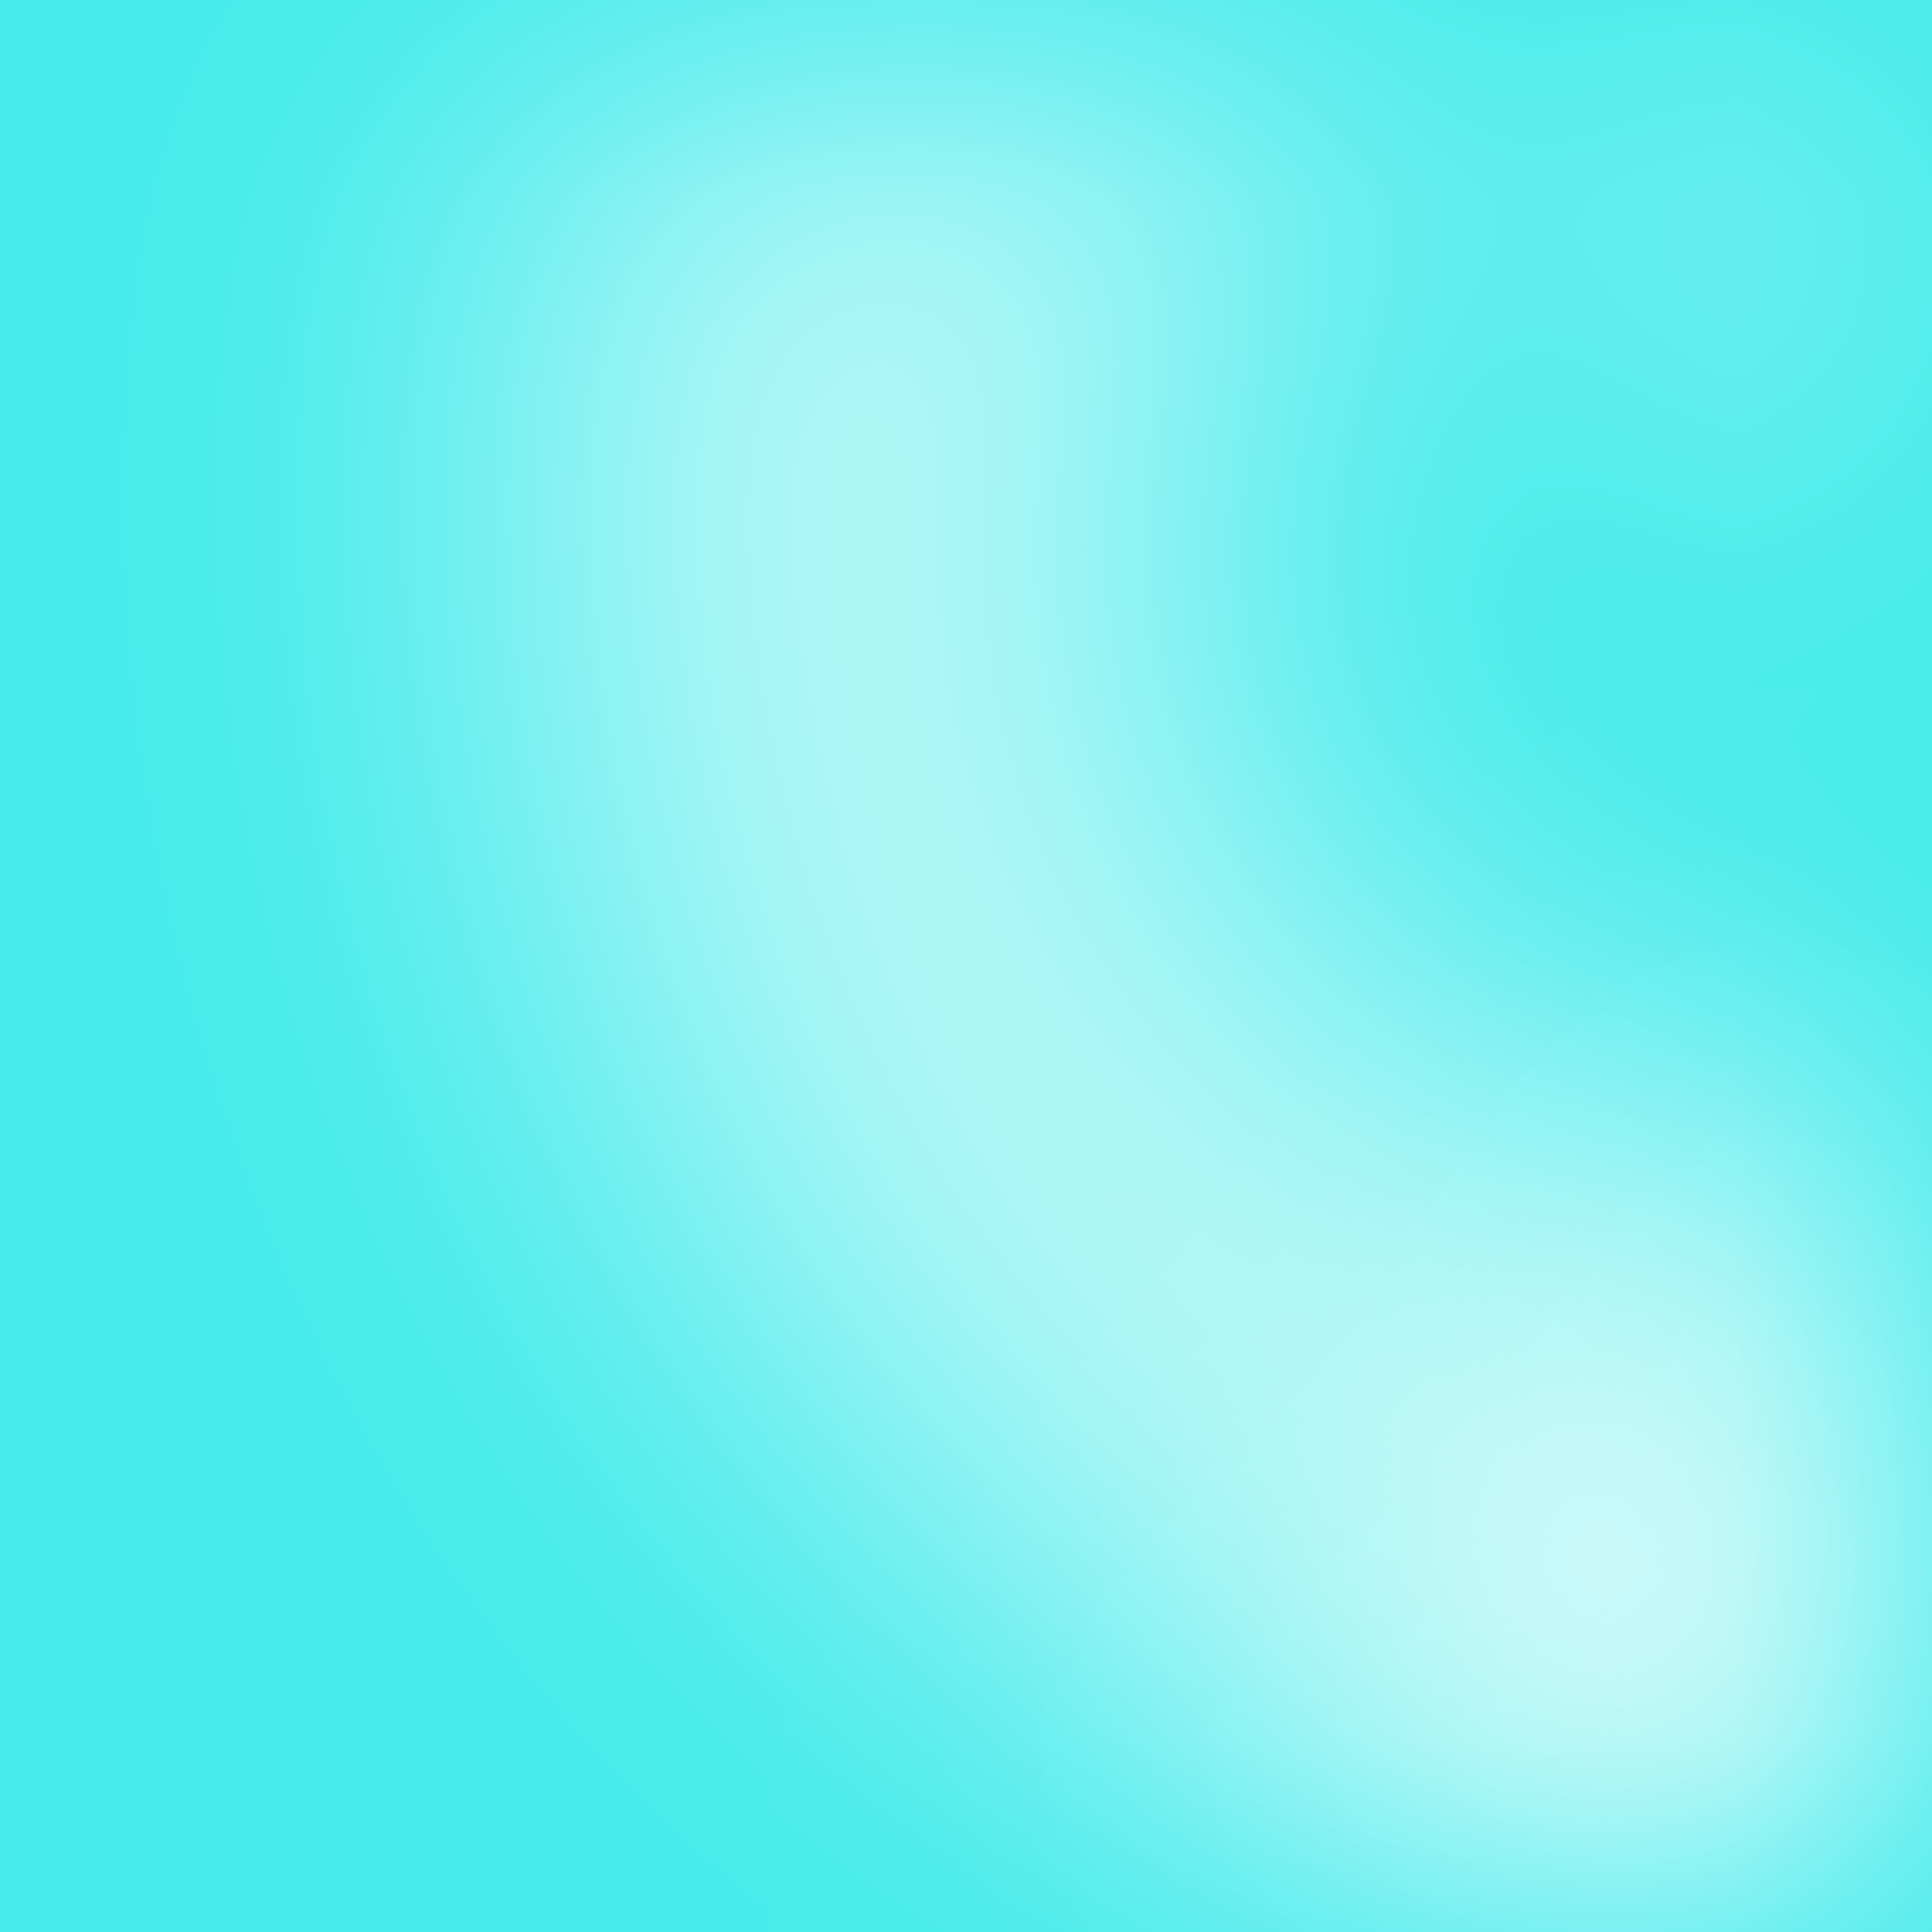
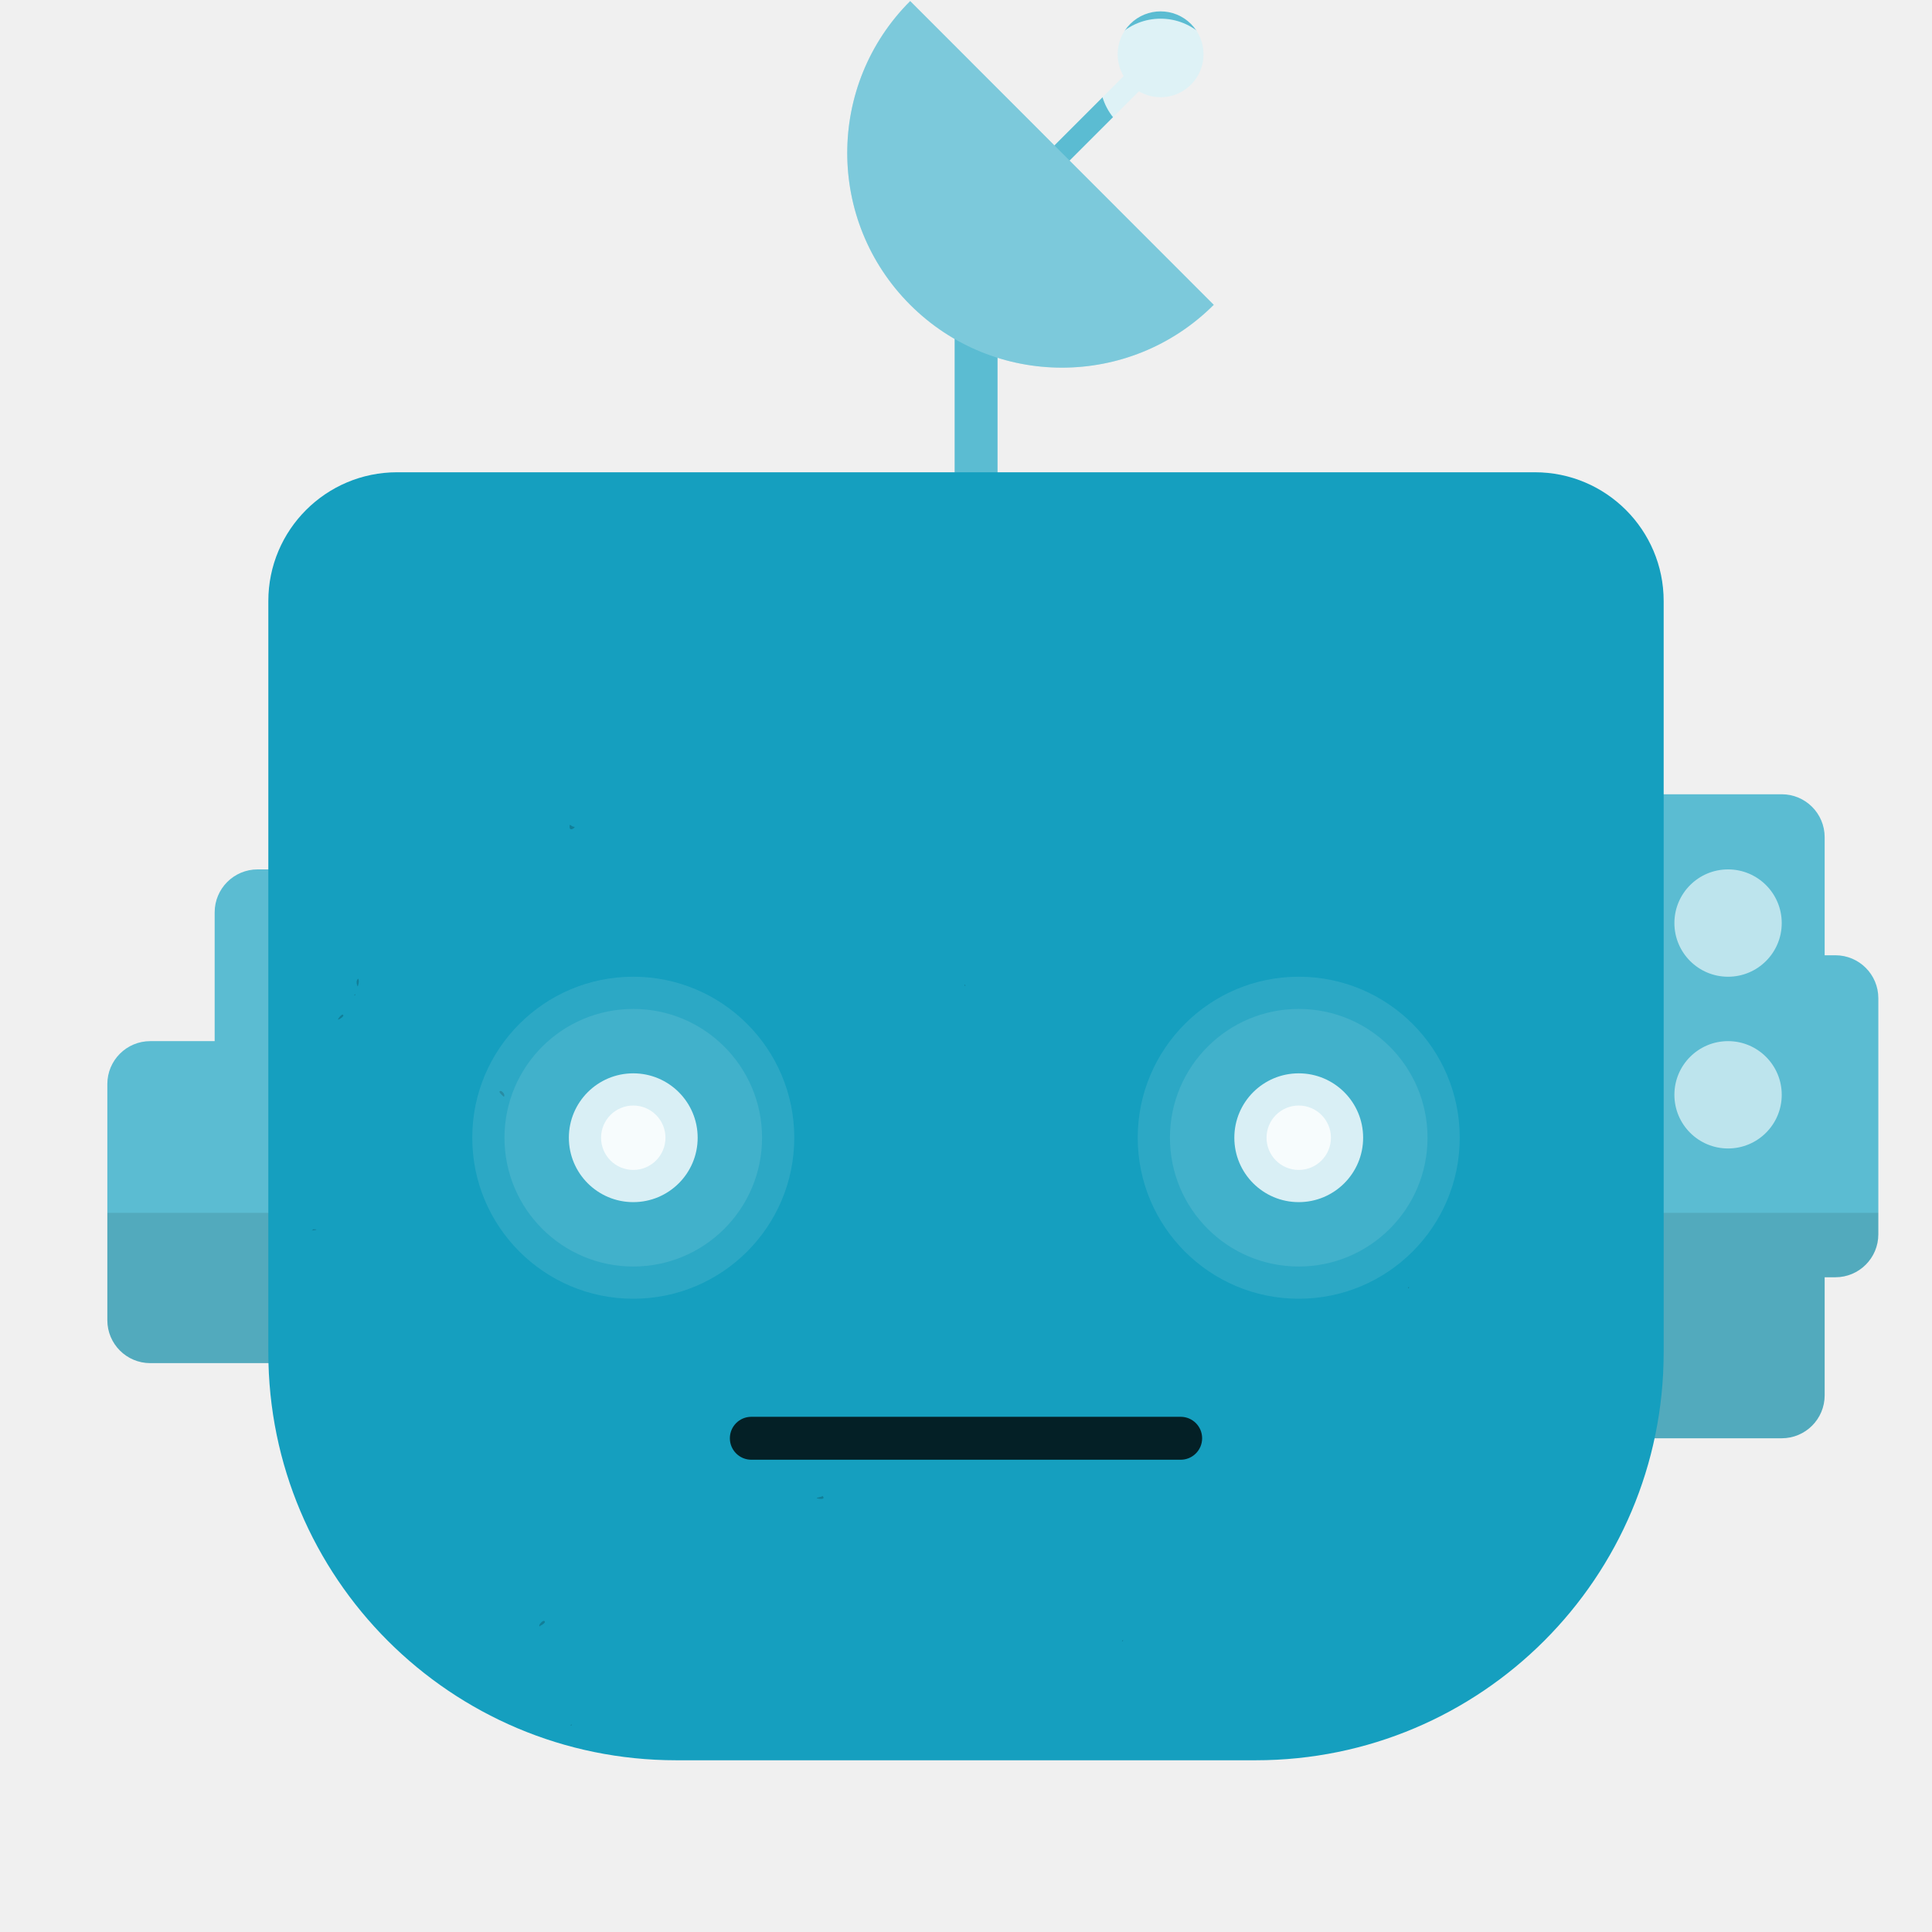
- <svg xmlns="http://www.w3.org/2000/svg" viewBox="0 0 100 100" fill="none" shape-rendering="auto" aria-hidden="true">
+ <svg xmlns="http://www.w3.org/2000/svg" viewBox="0 0 180 180" fill="none" shape-rendering="auto" aria-hidden="true">
  <defs>
-     <g id="shape-g-a7ac5abb">
-       <path d="M101.6 50a20 20 0 0 0-14.7-14.6q-3.9-1-8.5-1-10 0-17 4.7a30 30 0 0 0-10.6 13.7q-3.6 9-3.6 21.6 0 12.8 3.5 21.9 3.4 9 10.3 13.9a29 29 0 0 0 17.2 4.8q9 0 15-2.6 6-2.7 9-7.5t3-11.3l6.8.7H78.7V66.2h64.5v20.1q0 20-8.4 34a56 56 0 0 1-23.2 21.6Q97 149.4 78 149.4q-21.3 0-37.3-9t-25-25.7-9-39.7A87 87 0 0 1 12 43 67 67 0 0 1 50 5q13-5 27.6-5 12.9 0 24 3.7 11.1 3.6 19.7 10.3a50 50 0 0 1 20.2 36z" fill="white" />
+     <g id="sides-squareAssymetric-dc6575ef">
+       <mask id="sidesSquareAssymetric-a" style="mask-type:luminance">
+         <rect x="4" y="31" width="36" height="30" rx="4" fill="white" />
+         <rect x="14" y="15" width="26" height="30" rx="4" fill="white" />
+         <rect x="133" y="23" width="36" height="30" rx="4" fill="white" />
+         <rect x="128" y="8" width="36" height="60" rx="4" fill="white" />
+       </mask>
+       <g mask="url(#sidesSquareAssymetric-a)">
+         <path d="M-6 0h180v76H-6z" fill="#159fbf" />
+         <path d="M-6 0h180v76H-6z" fill="white" fill-opacity=".3" />
+         <path fill="black" fill-opacity=".1" d="M-6 47h180v29H-6z" />
+         <circle cx="155" cy="20" r="5" fill="white" fill-opacity=".6" />
+         <circle cx="155" cy="36" r="5" fill="white" fill-opacity=".6" />
+       </g>
    </g>
-     <g id="shape-a-a7ac5abb">
-       <path d="M42.6 147.4H0L48 1.9h54l48 145.5h-42.7L75.5 42h-1.1zm-8-57.4h80.1v29.6h-80z" fill="white" />
+     <g id="top-radar-dc6575ef">
+       <mask id="topRadar-a" style="mask-type:luminance">
+         <path fill-rule="evenodd" clip-rule="evenodd" d="M35.8.7A20 20 0 1 0 64.08 29" fill="white" />
+         <circle cx="59.13" cy="5.66" r="4" transform="rotate(45 59.13 5.66)" fill="white" />
+         <path fill="white" d="m56.307 7.077 1.414 1.414-18.384 18.385-1.415-1.414zM39.94 28.71h4v24h-4z" />
+       </mask>
+       <g mask="url(#topRadar-a)">
+         <path d="M-8 .6H92v52H-8z" fill="#159fbf" />
+         <path d="M-8 .6H92v52H-8z" fill="white" fill-opacity=".3" />
+         <path fill-rule="evenodd" clip-rule="evenodd" d="M35.8.7A20 20 0 1 0 64.08 29" fill="white" fill-opacity=".2" />
+         <circle cx="59.13" cy="8" r="5.66" transform="rotate(45 59.13 8)" fill="white" fill-opacity=".8" />
+       </g>
    </g>
-     <filter id="dicebearGlass-a" x="-57" y="-56.4" width="214" height="213.4" filterUnits="userSpaceOnUse" color-interpolation-filters="sRGB">
-       <feFlood flood-opacity="0" result="r0" />
-       <feBlend in="SourceGraphic" in2="r0" result="r1" />
-       <feGaussianBlur stdDeviation="16" result="r2" />
-     </filter>
-     <filter id="dicebearGlass-b" x="-57" y="-56.4" width="214" height="213.4" filterUnits="userSpaceOnUse" color-interpolation-filters="sRGB">
-       <feFlood flood-opacity="0" result="r0" />
-       <feBlend in="SourceGraphic" in2="r0" result="r1" />
-       <feGaussianBlur stdDeviation="16" result="r2" />
-     </filter>
-     <g id="animation-none-a7ac5abb" />
-     <clipPath id="clip-a7ac5abb">
-       <rect width="100" height="100" rx="0" ry="0" />
+     <g id="texture-grunge02-dc6575ef">
+       <path d="M72.47 40.03q-.15-.02-.26-.12c-.1-.07-.15-.12-.14.14.01.5.67-.05.4-.02M52.33 54.92s.2-.56.03-.74q-.26.26-.03.74M50.5 58c.06 0 .57-.28.48-.43-.12-.18-.49.34-.49.42m15.4 7.15c-.12-.11-.52-.45-.27-.5.14-.03.5.36.32.54v-.01h-.01zm3.44 49.32c.13-.02.66-.36.34-.45-.21.01-.6.53-.34.51m26.3-12.14c-.05.05-.2.1-.34.12-.15.03-.26.06-.16.1.19.05.84.15.5-.23M48.1 77.63l.06-.1c1.02 0-.68.19-.07.1m75.45 38.3c.07-.03.08-.03.1-.12q-.1 0-.1.1m-51.37 7.87q.1 0 .1-.11-.1 0-.1.1M52.01 55.75c.08-.02.09-.03.1-.12-.08.02-.09.03-.1.12m56.84-1q-.01.11.1.1c-.02-.09-.02-.1-.1-.1m41.43 28.16c-.08.02-.09.03-.1.12.08-.02.09-.03.1-.12" fill="black" fill-opacity=".2" />
+     </g>
+     <g id="head-square02-dc6575ef">
+       <mask id="headSquare02-a" style="mask-type:luminance">
+         <path d="M0 12A12 12 0 0 1 12 0h106a12 12 0 0 1 12 12v70a38 38 0 0 1-38 38H38A38 38 0 0 1 0 82z" fill="white" />
+       </mask>
+       <g mask="url(#headSquare02-a)">
+         <path d="M-2-2h134v124H-2z" fill="#159fbf" />
+         <use transform="translate(-44 -7)" href="#texture-grunge02-dc6575ef" />
+       </g>
+     </g>
+     <g id="mouth-square02-dc6575ef">
+       <rect x="12" y="4" width="44" height="4" rx="2" fill="black" fill-opacity=".8" />
+     </g>
+     <g id="eyes-glow-dc6575ef">
+       <circle cx="21" cy="30" r="15" fill="white" fill-opacity=".1" />
+       <circle cx="83" cy="30" r="15" fill="white" fill-opacity=".1" />
+       <circle cx="21" cy="30" r="12" fill="white" fill-opacity=".1" />
+       <circle cx="83" cy="30" r="12" fill="white" fill-opacity=".1" />
+       <circle cx="21" cy="30" r="6" fill="white" fill-opacity=".8" />
+       <circle cx="83" cy="30" r="6" fill="white" fill-opacity=".8" />
+       <circle cx="21" cy="30" r="3" fill="white" fill-opacity=".8" />
+       <circle cx="83" cy="30" r="3" fill="white" fill-opacity=".8" />
+     </g>
+     <clipPath id="clip-dc6575ef">
+       <rect width="180" height="180" rx="0" ry="0" />
    </clipPath>
  </defs>
-   <g clip-path="url(#clip-a7ac5abb)">
-     <rect width="100" height="100" fill="#47ebeb" />
-     <g style="mix-blend-mode:screen" opacity=".6" filter="url(#dicebearGlass-a)">
-       <g class="dbgl-p2">
-         <use transform="translate(-25 -24.4) translate(51.79125, -21.31086) rotate(-103.2618, 75, 74.7)" href="#shape-g-a7ac5abb" />
-       </g>
-     </g>
-     <g style="mix-blend-mode:screen" opacity=".6" filter="url(#dicebearGlass-b)">
-       <g class="dbgl-p1">
-         <use transform="translate(-25 -24.4) translate(58.99635, 67.71032) rotate(-121.4682, 75, 74.7)" href="#shape-a-a7ac5abb" />
-       </g>
-     </g>
-     <use href="#animation-none-a7ac5abb" />
+   <g clip-path="url(#clip-dc6575ef)">
+     <use transform="translate(6 66)" href="#sides-squareAssymetric-dc6575ef" />
+     <use transform="translate(49 -.6)" href="#top-radar-dc6575ef" />
+     <use transform="translate(25 44)" href="#head-square02-dc6575ef" />
+     <use transform="translate(56 128)" href="#mouth-square02-dc6575ef" />
+     <use transform="translate(38 76)" href="#eyes-glow-dc6575ef" />
  </g>
</svg>
